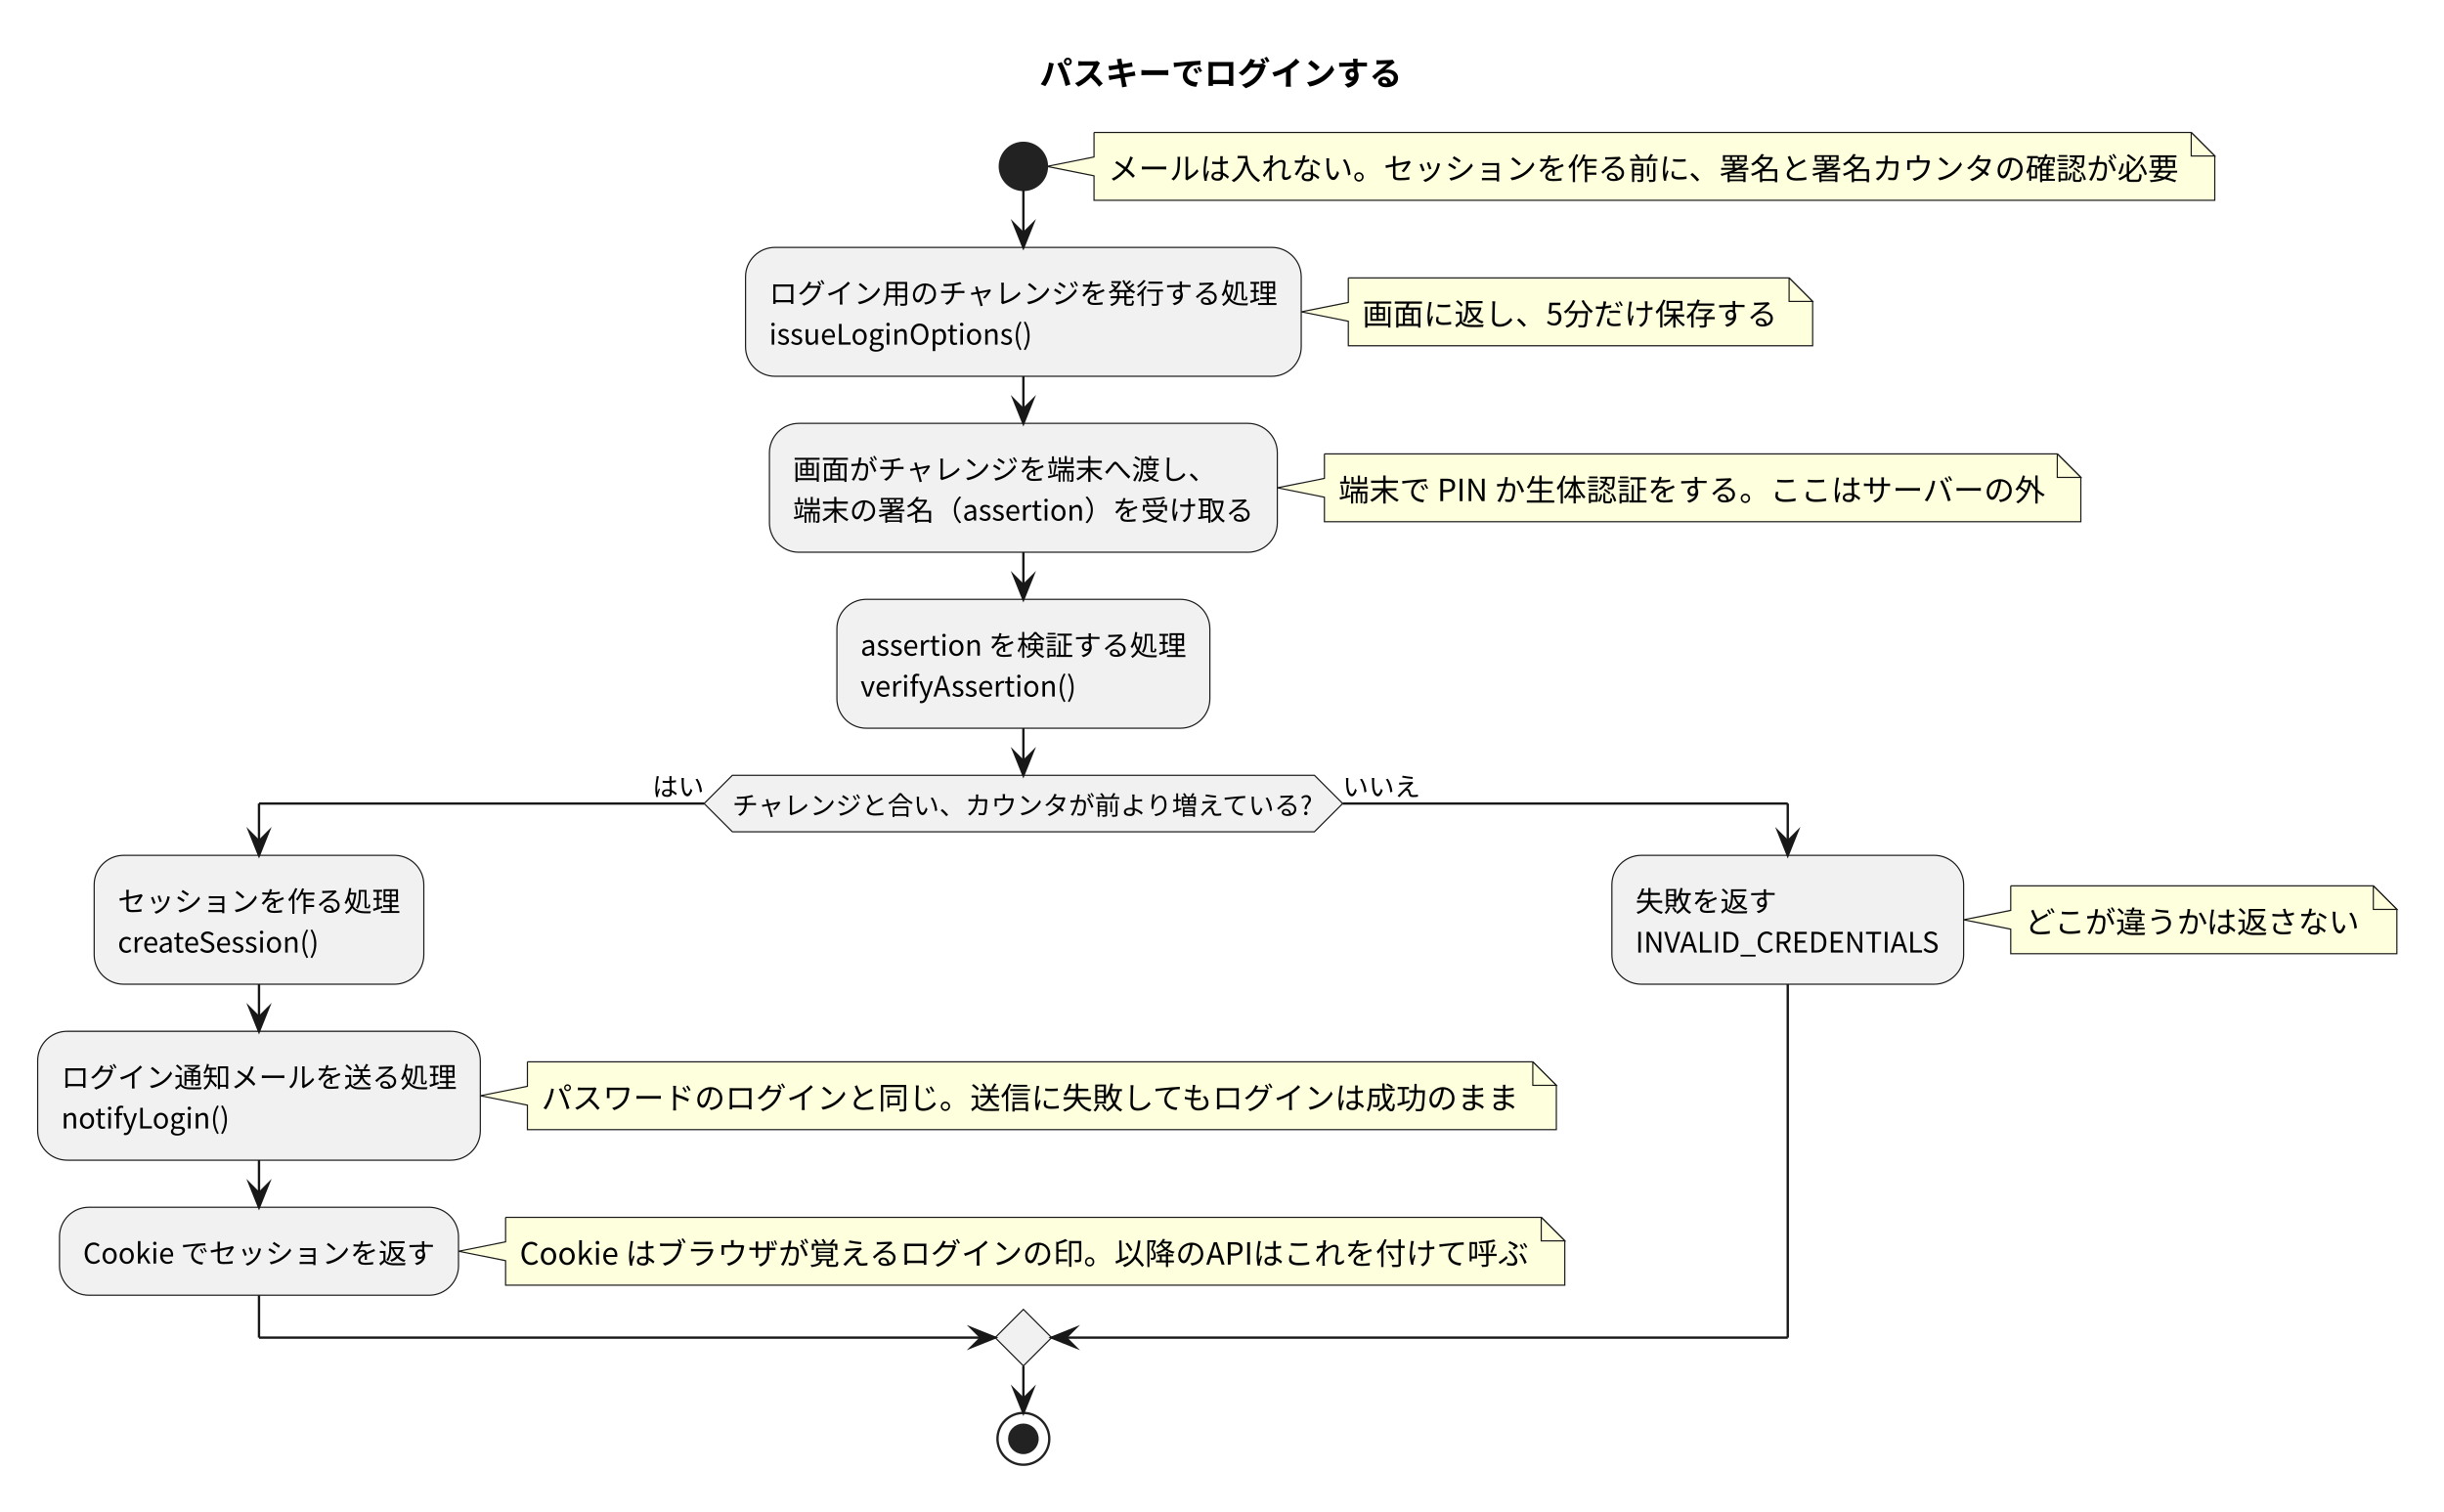
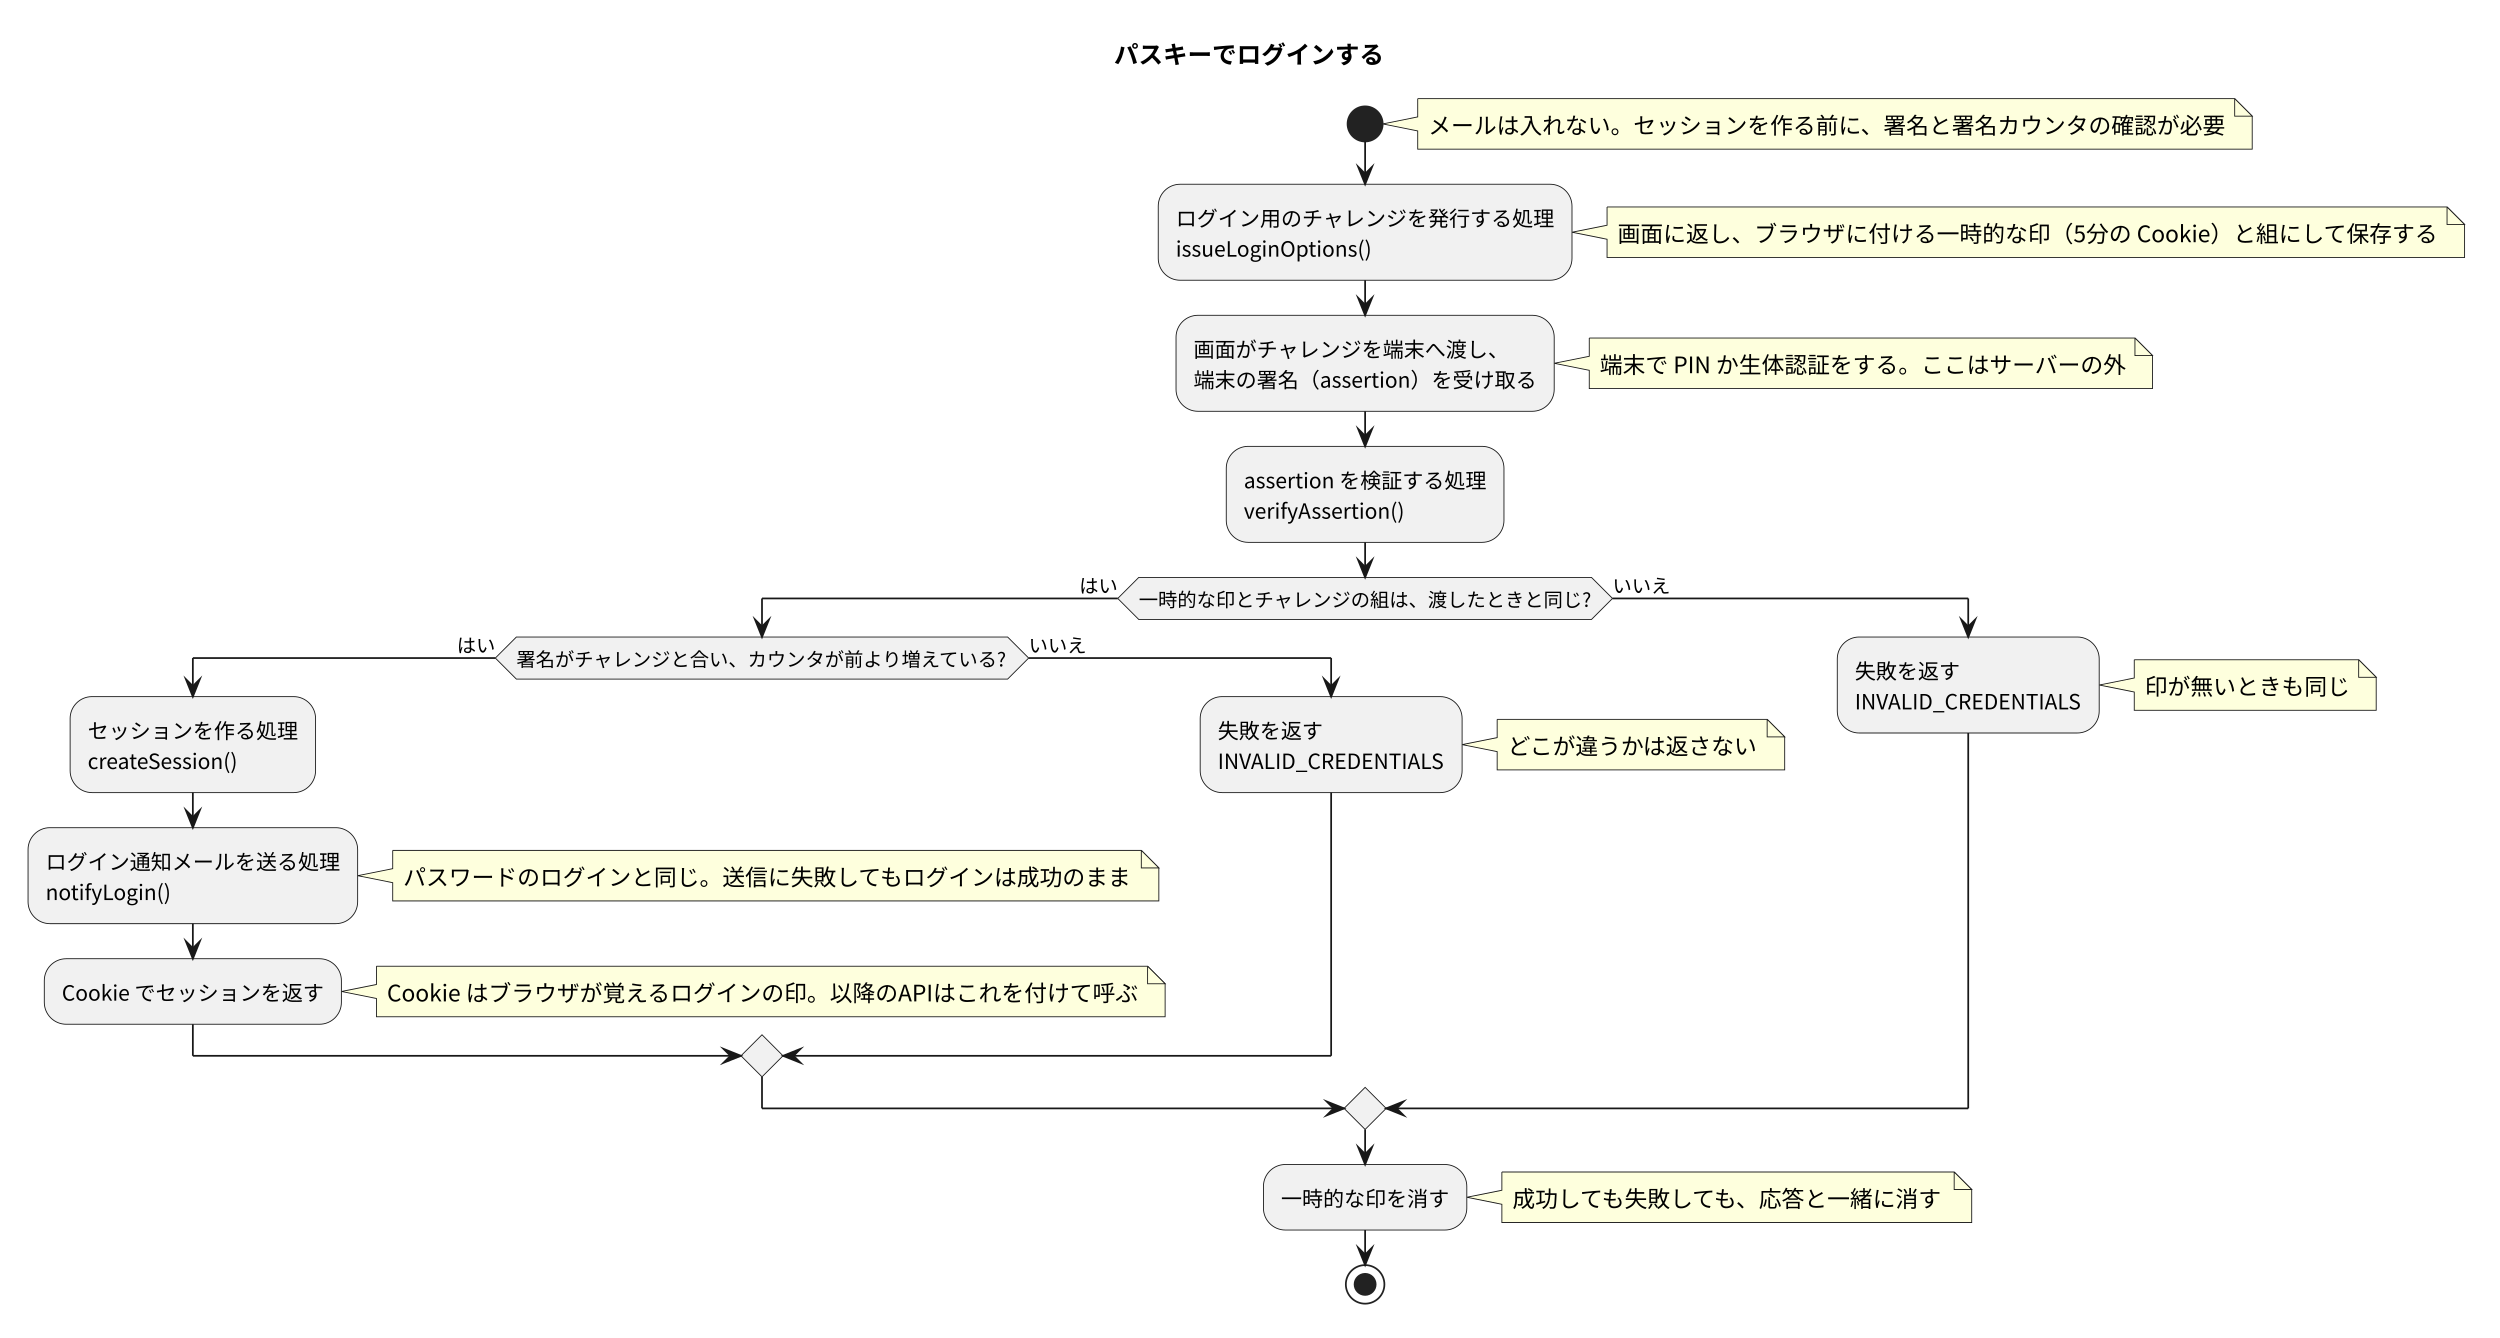
- <svg xmlns="http://www.w3.org/2000/svg" version="1.1" data-diagram-type="ACTIVITY" style="width:1038px;height:642px;background:#FFFFFF;" width="1038px" height="642px" viewBox="0 0 1038 642" zoomAndPan="magnify" preserveAspectRatio="none" contentStyleType="text/css">
+ <svg xmlns="http://www.w3.org/2000/svg" version="1.1" data-diagram-type="ACTIVITY" style="width:1426px;height:763px;background:#FFFFFF;" width="1426px" height="763px" viewBox="0 0 1426 763" zoomAndPan="magnify" preserveAspectRatio="none" contentStyleType="text/css">
  <defs />
  <g font-family="sans-serif" lengthAdjust="spacing">
    <g class="title" data-source-line="7">
-       <text x="441.493" y="36.24" fill="#000" font-size="14" textLength="153.999" font-weight="700" font-family="'Noto Sans CJK JP'">パスキーでログインする</text>
+       <text x="635.398" y="36.24" fill="#000" font-size="14" textLength="153.999" font-weight="700" font-family="'Noto Sans CJK JP'">パスキーでログインする</text>
    </g>
-     <path d="M464.644,56.272 L464.644,66.684 L444.644,70.684 L464.644,74.684 L464.644,85.096 A0,0 0 0 0 464.644,85.096 L940.644,85.096 A0,0 0 0 0 940.644,85.096 L940.644,66.272 L930.644,56.272 L464.644,56.272 A0,0 0 0 0 464.644,56.272" style="stroke:#181818;stroke-width:0.5;" fill="#FEFFDD" />
-     <path d="M930.644,56.272 L930.644,66.272 L940.644,66.272 L930.644,56.272" style="stroke:#181818;stroke-width:0.5;" fill="#FEFFDD" />
-     <text x="470.644" y="76.352" fill="#000" font-size="13" textLength="455" font-family="'Noto Sans CJK JP'">メールは入れない。セッションを作る前に、署名と署名カウンタの確認が必要</text>
-     <ellipse cx="434.644" cy="70.684" rx="10" ry="10" fill="#222" style="stroke:#222;stroke-width:1;" />
-     <path d="M572.645,118.06 L572.645,128.472 L552.645,132.472 L572.645,136.472 L572.645,146.884 A0,0 0 0 0 572.645,146.884 L769.86,146.884 A0,0 0 0 0 769.86,146.884 L769.86,128.06 L759.86,118.06 L572.645,118.06 A0,0 0 0 0 572.645,118.06" style="stroke:#181818;stroke-width:0.5;" fill="#FEFFDD" />
-     <path d="M759.86,118.06 L759.86,128.06 L769.86,128.06 L759.86,118.06" style="stroke:#181818;stroke-width:0.5;" fill="#FEFFDD" />
-     <text x="578.645" y="138.14" fill="#000" font-size="13" textLength="176.215" font-family="'Noto Sans CJK JP'">画面に返し、5分だけ保存する</text>
-     <rect x="316.643" y="105.096" width="236.002" height="54.752" fill="#F1F1F1" style="stroke:#181818;stroke-width:0.5;" rx="12.5" ry="12.5" />
-     <text x="326.643" y="129.016" fill="#000" font-size="12" textLength="216.002" font-family="'Noto Sans CJK JP'">ログイン用のチャレンジを発行する処理</text>
-     <text x="326.643" y="146.392" fill="#000" font-size="12" textLength="112.129" font-family="'Noto Sans CJK JP'">issueLoginOptions()</text>
-     <path d="M562.499,192.812 L562.499,203.224 L542.499,207.224 L562.499,211.224 L562.499,221.636 A0,0 0 0 0 562.499,221.636 L883.76,221.636 A0,0 0 0 0 883.76,221.636 L883.76,202.812 L873.76,192.812 L562.499,192.812 A0,0 0 0 0 562.499,192.812" style="stroke:#181818;stroke-width:0.5;" fill="#FEFFDD" />
-     <path d="M873.76,192.812 L873.76,202.812 L883.76,202.812 L873.76,192.812" style="stroke:#181818;stroke-width:0.5;" fill="#FEFFDD" />
-     <text x="568.499" y="212.892" fill="#000" font-size="13" textLength="300.261" font-family="'Noto Sans CJK JP'">端末で PIN か生体認証をする。ここはサーバーの外</text>
-     <rect x="326.789" y="179.848" width="215.709" height="54.752" fill="#F1F1F1" style="stroke:#181818;stroke-width:0.5;" rx="12.5" ry="12.5" />
-     <text x="336.789" y="203.768" fill="#000" font-size="12" textLength="180.001" font-family="'Noto Sans CJK JP'">画面がチャレンジを端末へ渡し、</text>
-     <text x="336.789" y="221.144" fill="#000" font-size="12" textLength="195.709" font-family="'Noto Sans CJK JP'">端末の署名（assertion）を受け取る</text>
-     <rect x="355.445" y="254.6" width="158.397" height="54.752" fill="#F1F1F1" style="stroke:#181818;stroke-width:0.5;" rx="12.5" ry="12.5" />
-     <text x="365.445" y="278.521" fill="#000" font-size="12" textLength="138.397" font-family="'Noto Sans CJK JP'">assertion を検証する処理</text>
-     <text x="365.445" y="295.897" fill="#000" font-size="12" textLength="91.369" font-family="'Noto Sans CJK JP'">verifyAssertion()</text>
-     <polygon points="311.038,329.353,558.25,329.353,570.25,341.353,558.25,353.353,311.038,353.353,299.038,341.353,311.038,329.353" fill="#F1F1F1" style="stroke:#181818;stroke-width:0.5;stroke-linejoin:miter;stroke-miterlimit:10;" />
-     <text x="311.038" y="346.149" fill="#000" font-size="11" textLength="247.212" font-family="'Noto Sans CJK JP'">チャレンジと合い、カウンタが前より増えている?</text>
-     <text x="277.038" y="338.185" fill="#000" font-size="11" textLength="22" font-family="'Noto Sans CJK JP'">はい</text>
-     <text x="570.25" y="338.185" fill="#000" font-size="11" textLength="33" font-family="'Noto Sans CJK JP'">いいえ</text>
-     <rect x="40" y="363.353" width="140.001" height="54.752" fill="#F1F1F1" style="stroke:#181818;stroke-width:0.5;" rx="12.5" ry="12.5" />
-     <text x="50" y="387.273" fill="#000" font-size="12" textLength="120.001" font-family="'Noto Sans CJK JP'">セッションを作る処理</text>
-     <text x="50" y="404.649" fill="#000" font-size="12" textLength="86.389" font-family="'Noto Sans CJK JP'">createSession()</text>
-     <path d="M224.001,451.069 L224.001,461.481 L204.001,465.481 L224.001,469.481 L224.001,479.893 A0,0 0 0 0 224.001,479.893 L661.002,479.893 A0,0 0 0 0 661.002,479.893 L661.002,461.069 L651.002,451.069 L224.001,451.069 A0,0 0 0 0 224.001,451.069" style="stroke:#181818;stroke-width:0.5;" fill="#FEFFDD" />
-     <path d="M651.002,451.069 L651.002,461.069 L661.002,461.069 L651.002,451.069" style="stroke:#181818;stroke-width:0.5;" fill="#FEFFDD" />
-     <text x="230.001" y="471.149" fill="#000" font-size="13" textLength="416" font-family="'Noto Sans CJK JP'">パスワードのログインと同じ。送信に失敗してもログインは成功のまま</text>
-     <rect x="16" y="438.105" width="188.001" height="54.752" fill="#F1F1F1" style="stroke:#181818;stroke-width:0.5;" rx="12.5" ry="12.5" />
-     <text x="26" y="462.025" fill="#000" font-size="12" textLength="168.001" font-family="'Noto Sans CJK JP'">ログイン通知メールを送る処理</text>
-     <text x="26" y="479.401" fill="#000" font-size="12" textLength="71.857" font-family="'Noto Sans CJK JP'">notifyLogin()</text>
-     <path d="M214.731,517.133 L214.731,527.545 L194.731,531.545 L214.731,535.545 L214.731,545.957 A0,0 0 0 0 214.731,545.957 L664.588,545.957 A0,0 0 0 0 664.588,545.957 L664.588,527.133 L654.588,517.133 L214.731,517.133 A0,0 0 0 0 214.731,517.133" style="stroke:#181818;stroke-width:0.5;" fill="#FEFFDD" />
-     <path d="M654.588,517.133 L654.588,527.133 L664.588,527.133 L654.588,517.133" style="stroke:#181818;stroke-width:0.5;" fill="#FEFFDD" />
-     <text x="220.731" y="537.213" fill="#000" font-size="13" textLength="428.857" font-family="'Noto Sans CJK JP'">Cookie はブラウザが覚えるログインの印。以降のAPIはこれを付けて呼ぶ</text>
-     <rect x="25.27" y="512.857" width="169.461" height="37.376" fill="#F1F1F1" style="stroke:#181818;stroke-width:0.5;" rx="12.5" ry="12.5" />
-     <text x="35.27" y="536.777" fill="#000" font-size="12" textLength="149.461" font-family="'Noto Sans CJK JP'">Cookie でセッションを返す</text>
-     <path d="M853.985,376.317 L853.985,386.729 L833.985,390.729 L853.985,394.729 L853.985,405.141 A0,0 0 0 0 853.985,405.141 L1017.986,405.141 A0,0 0 0 0 1017.986,405.141 L1017.986,386.317 L1007.986,376.317 L853.985,376.317 A0,0 0 0 0 853.985,376.317" style="stroke:#181818;stroke-width:0.5;" fill="#FEFFDD" />
-     <path d="M1007.986,376.317 L1007.986,386.317 L1017.986,386.317 L1007.986,376.317" style="stroke:#181818;stroke-width:0.5;" fill="#FEFFDD" />
-     <text x="859.985" y="396.397" fill="#000" font-size="13" textLength="143" font-family="'Noto Sans CJK JP'">どこが違うかは返さない</text>
-     <rect x="684.588" y="363.353" width="149.397" height="54.752" fill="#F1F1F1" style="stroke:#181818;stroke-width:0.5;" rx="12.5" ry="12.5" />
-     <text x="694.588" y="387.273" fill="#000" font-size="12" textLength="60" font-family="'Noto Sans CJK JP'">失敗を返す</text>
-     <text x="694.588" y="404.649" fill="#000" font-size="12" textLength="129.397" font-family="'Noto Sans CJK JP'">INVALID_CREDENTIALS</text>
-     <polygon points="434.644,556.233,446.644,568.233,434.644,580.233,422.644,568.233,434.644,556.233" fill="#F1F1F1" style="stroke:#181818;stroke-width:0.5;stroke-linejoin:miter;stroke-miterlimit:10;" />
-     <ellipse cx="434.644" cy="611.233" rx="11" ry="11" fill="none" style="stroke:#222;stroke-width:1;" />
-     <ellipse cx="434.644" cy="611.233" rx="6" ry="6" fill="#222" style="stroke:#222;stroke-width:1;" />
-     <line x1="434.644" y1="80.684" x2="434.644" y2="105.096" style="stroke:#181818;stroke-width:1;" />
-     <polygon points="430.644,95.096,434.644,105.096,438.644,95.096,434.644,99.096" fill="#181818" style="stroke:#181818;stroke-width:1;stroke-linejoin:miter;stroke-miterlimit:10;" />
-     <line x1="434.644" y1="159.848" x2="434.644" y2="179.848" style="stroke:#181818;stroke-width:1;" />
-     <polygon points="430.644,169.848,434.644,179.848,438.644,169.848,434.644,173.848" fill="#181818" style="stroke:#181818;stroke-width:1;stroke-linejoin:miter;stroke-miterlimit:10;" />
-     <line x1="434.644" y1="234.6" x2="434.644" y2="254.6" style="stroke:#181818;stroke-width:1;" />
-     <polygon points="430.644,244.6,434.644,254.6,438.644,244.6,434.644,248.6" fill="#181818" style="stroke:#181818;stroke-width:1;stroke-linejoin:miter;stroke-miterlimit:10;" />
-     <line x1="110.001" y1="418.105" x2="110.001" y2="438.105" style="stroke:#181818;stroke-width:1;" />
-     <polygon points="106.001,428.105,110.001,438.105,114.001,428.105,110.001,432.105" fill="#181818" style="stroke:#181818;stroke-width:1;stroke-linejoin:miter;stroke-miterlimit:10;" />
-     <line x1="110.001" y1="492.857" x2="110.001" y2="512.857" style="stroke:#181818;stroke-width:1;" />
-     <polygon points="106.001,502.857,110.001,512.857,114.001,502.857,110.001,506.857" fill="#181818" style="stroke:#181818;stroke-width:1;stroke-linejoin:miter;stroke-miterlimit:10;" />
-     <line x1="299.038" y1="341.353" x2="110.001" y2="341.353" style="stroke:#181818;stroke-width:1;" />
-     <line x1="110.001" y1="341.353" x2="110.001" y2="363.353" style="stroke:#181818;stroke-width:1;" />
-     <polygon points="106.001,353.353,110.001,363.353,114.001,353.353,110.001,357.353" fill="#181818" style="stroke:#181818;stroke-width:1;stroke-linejoin:miter;stroke-miterlimit:10;" />
-     <line x1="570.25" y1="341.353" x2="759.287" y2="341.353" style="stroke:#181818;stroke-width:1;" />
-     <line x1="759.287" y1="341.353" x2="759.287" y2="363.353" style="stroke:#181818;stroke-width:1;" />
-     <polygon points="755.287,353.353,759.287,363.353,763.287,353.353,759.287,357.353" fill="#181818" style="stroke:#181818;stroke-width:1;stroke-linejoin:miter;stroke-miterlimit:10;" />
-     <line x1="110.001" y1="550.233" x2="110.001" y2="568.233" style="stroke:#181818;stroke-width:1;" />
-     <line x1="110.001" y1="568.233" x2="422.644" y2="568.233" style="stroke:#181818;stroke-width:1;" />
-     <polygon points="412.644,564.233,422.644,568.233,412.644,572.233,416.644,568.233" fill="#181818" style="stroke:#181818;stroke-width:1;stroke-linejoin:miter;stroke-miterlimit:10;" />
-     <line x1="759.287" y1="418.105" x2="759.287" y2="568.233" style="stroke:#181818;stroke-width:1;" />
-     <line x1="759.287" y1="568.233" x2="446.644" y2="568.233" style="stroke:#181818;stroke-width:1;" />
-     <polygon points="456.644,564.233,446.644,568.233,456.644,572.233,452.644,568.233" fill="#181818" style="stroke:#181818;stroke-width:1;stroke-linejoin:miter;stroke-miterlimit:10;" />
-     <line x1="434.644" y1="309.353" x2="434.644" y2="329.353" style="stroke:#181818;stroke-width:1;" />
-     <polygon points="430.644,319.353,434.644,329.353,438.644,319.353,434.644,323.353" fill="#181818" style="stroke:#181818;stroke-width:1;stroke-linejoin:miter;stroke-miterlimit:10;" />
-     <line x1="434.644" y1="580.233" x2="434.644" y2="600.233" style="stroke:#181818;stroke-width:1;" />
-     <polygon points="430.644,590.233,434.644,600.233,438.644,590.233,434.644,594.233" fill="#181818" style="stroke:#181818;stroke-width:1;stroke-linejoin:miter;stroke-miterlimit:10;" />
+     <path d="M808.664,56.272 L808.664,66.684 L788.664,70.684 L808.664,74.684 L808.664,85.096 A0,0 0 0 0 808.664,85.096 L1284.664,85.096 A0,0 0 0 0 1284.664,85.096 L1284.664,66.272 L1274.664,56.272 L808.664,56.272 A0,0 0 0 0 808.664,56.272" style="stroke:#181818;stroke-width:0.5;" fill="#FEFFDD" />
+     <path d="M1274.664,56.272 L1274.664,66.272 L1284.664,66.272 L1274.664,56.272" style="stroke:#181818;stroke-width:0.5;" fill="#FEFFDD" />
+     <text x="814.664" y="76.352" fill="#000" font-size="13" textLength="455" font-family="'Noto Sans CJK JP'">メールは入れない。セッションを作る前に、署名と署名カウンタの確認が必要</text>
+     <ellipse cx="778.664" cy="70.684" rx="10" ry="10" fill="#222" style="stroke:#222;stroke-width:1;" />
+     <path d="M916.665,118.06 L916.665,128.472 L896.665,132.472 L916.665,136.472 L916.665,146.884 A0,0 0 0 0 916.665,146.884 L1405.795,146.884 A0,0 0 0 0 1405.795,146.884 L1405.795,128.06 L1395.795,118.06 L916.665,118.06 A0,0 0 0 0 916.665,118.06" style="stroke:#181818;stroke-width:0.5;" fill="#FEFFDD" />
+     <path d="M1395.795,118.06 L1395.795,128.06 L1405.795,128.06 L1395.795,118.06" style="stroke:#181818;stroke-width:0.5;" fill="#FEFFDD" />
+     <text x="922.665" y="138.14" fill="#000" font-size="13" textLength="468.13" font-family="'Noto Sans CJK JP'">画面に返し、ブラウザに付ける一時的な印（5分の Cookie）と組にして保存する</text>
+     <rect x="660.663" y="105.096" width="236.002" height="54.752" fill="#F1F1F1" style="stroke:#181818;stroke-width:0.5;" rx="12.5" ry="12.5" />
+     <text x="670.663" y="129.016" fill="#000" font-size="12" textLength="216.002" font-family="'Noto Sans CJK JP'">ログイン用のチャレンジを発行する処理</text>
+     <text x="670.663" y="146.392" fill="#000" font-size="12" textLength="112.129" font-family="'Noto Sans CJK JP'">issueLoginOptions()</text>
+     <path d="M906.519,192.812 L906.519,203.224 L886.519,207.224 L906.519,211.224 L906.519,221.636 A0,0 0 0 0 906.519,221.636 L1227.78,221.636 A0,0 0 0 0 1227.78,221.636 L1227.78,202.812 L1217.78,192.812 L906.519,192.812 A0,0 0 0 0 906.519,192.812" style="stroke:#181818;stroke-width:0.5;" fill="#FEFFDD" />
+     <path d="M1217.78,192.812 L1217.78,202.812 L1227.78,202.812 L1217.78,192.812" style="stroke:#181818;stroke-width:0.5;" fill="#FEFFDD" />
+     <text x="912.519" y="212.892" fill="#000" font-size="13" textLength="300.261" font-family="'Noto Sans CJK JP'">端末で PIN か生体認証をする。ここはサーバーの外</text>
+     <rect x="670.809" y="179.848" width="215.709" height="54.752" fill="#F1F1F1" style="stroke:#181818;stroke-width:0.5;" rx="12.5" ry="12.5" />
+     <text x="680.809" y="203.768" fill="#000" font-size="12" textLength="180.001" font-family="'Noto Sans CJK JP'">画面がチャレンジを端末へ渡し、</text>
+     <text x="680.809" y="221.144" fill="#000" font-size="12" textLength="195.709" font-family="'Noto Sans CJK JP'">端末の署名（assertion）を受け取る</text>
+     <rect x="699.465" y="254.6" width="158.397" height="54.752" fill="#F1F1F1" style="stroke:#181818;stroke-width:0.5;" rx="12.5" ry="12.5" />
+     <text x="709.465" y="278.521" fill="#000" font-size="12" textLength="138.397" font-family="'Noto Sans CJK JP'">assertion を検証する処理</text>
+     <text x="709.465" y="295.897" fill="#000" font-size="12" textLength="91.369" font-family="'Noto Sans CJK JP'">verifyAssertion()</text>
+     <polygon points="649.558,329.353,907.77,329.353,919.77,341.353,907.77,353.353,649.558,353.353,637.558,341.353,649.558,329.353" fill="#F1F1F1" style="stroke:#181818;stroke-width:0.5;stroke-linejoin:miter;stroke-miterlimit:10;" />
+     <text x="649.558" y="346.149" fill="#000" font-size="11" textLength="258.212" font-family="'Noto Sans CJK JP'">一時的な印とチャレンジの組は、渡したときと同じ?</text>
+     <text x="615.558" y="338.185" fill="#000" font-size="11" textLength="22" font-family="'Noto Sans CJK JP'">はい</text>
+     <text x="919.77" y="338.185" fill="#000" font-size="11" textLength="33" font-family="'Noto Sans CJK JP'">いいえ</text>
+     <polygon points="294.538,363.353,574.75,363.353,586.75,375.353,574.75,387.353,294.538,387.353,282.538,375.353,294.538,363.353" fill="#F1F1F1" style="stroke:#181818;stroke-width:0.5;stroke-linejoin:miter;stroke-miterlimit:10;" />
+     <text x="294.538" y="380.149" fill="#000" font-size="11" textLength="280.212" font-family="'Noto Sans CJK JP'">署名がチャレンジと合い、カウンタが前より増えている?</text>
+     <text x="260.538" y="372.185" fill="#000" font-size="11" textLength="22" font-family="'Noto Sans CJK JP'">はい</text>
+     <text x="586.75" y="372.185" fill="#000" font-size="11" textLength="33" font-family="'Noto Sans CJK JP'">いいえ</text>
+     <rect x="40" y="397.353" width="140.001" height="54.752" fill="#F1F1F1" style="stroke:#181818;stroke-width:0.5;" rx="12.5" ry="12.5" />
+     <text x="50" y="421.273" fill="#000" font-size="12" textLength="120.001" font-family="'Noto Sans CJK JP'">セッションを作る処理</text>
+     <text x="50" y="438.649" fill="#000" font-size="12" textLength="86.389" font-family="'Noto Sans CJK JP'">createSession()</text>
+     <path d="M224.001,485.069 L224.001,495.481 L204.001,499.481 L224.001,503.481 L224.001,513.893 A0,0 0 0 0 224.001,513.893 L661.002,513.893 A0,0 0 0 0 661.002,513.893 L661.002,495.069 L651.002,485.069 L224.001,485.069 A0,0 0 0 0 224.001,485.069" style="stroke:#181818;stroke-width:0.5;" fill="#FEFFDD" />
+     <path d="M651.002,485.069 L651.002,495.069 L661.002,495.069 L651.002,485.069" style="stroke:#181818;stroke-width:0.5;" fill="#FEFFDD" />
+     <text x="230.001" y="505.149" fill="#000" font-size="13" textLength="416" font-family="'Noto Sans CJK JP'">パスワードのログインと同じ。送信に失敗してもログインは成功のまま</text>
+     <rect x="16" y="472.105" width="188.001" height="54.752" fill="#F1F1F1" style="stroke:#181818;stroke-width:0.5;" rx="12.5" ry="12.5" />
+     <text x="26" y="496.025" fill="#000" font-size="12" textLength="168.001" font-family="'Noto Sans CJK JP'">ログイン通知メールを送る処理</text>
+     <text x="26" y="513.401" fill="#000" font-size="12" textLength="71.857" font-family="'Noto Sans CJK JP'">notifyLogin()</text>
+     <path d="M214.731,551.133 L214.731,561.545 L194.731,565.545 L214.731,569.545 L214.731,579.957 A0,0 0 0 0 214.731,579.957 L664.588,579.957 A0,0 0 0 0 664.588,579.957 L664.588,561.133 L654.588,551.133 L214.731,551.133 A0,0 0 0 0 214.731,551.133" style="stroke:#181818;stroke-width:0.5;" fill="#FEFFDD" />
+     <path d="M654.588,551.133 L654.588,561.133 L664.588,561.133 L654.588,551.133" style="stroke:#181818;stroke-width:0.5;" fill="#FEFFDD" />
+     <text x="220.731" y="571.213" fill="#000" font-size="13" textLength="428.857" font-family="'Noto Sans CJK JP'">Cookie はブラウザが覚えるログインの印。以降のAPIはこれを付けて呼ぶ</text>
+     <rect x="25.27" y="546.857" width="169.461" height="37.376" fill="#F1F1F1" style="stroke:#181818;stroke-width:0.5;" rx="12.5" ry="12.5" />
+     <text x="35.27" y="570.777" fill="#000" font-size="12" textLength="149.461" font-family="'Noto Sans CJK JP'">Cookie でセッションを返す</text>
+     <path d="M853.985,410.317 L853.985,420.729 L833.985,424.729 L853.985,428.729 L853.985,439.141 A0,0 0 0 0 853.985,439.141 L1017.986,439.141 A0,0 0 0 0 1017.986,439.141 L1017.986,420.317 L1007.986,410.317 L853.985,410.317 A0,0 0 0 0 853.985,410.317" style="stroke:#181818;stroke-width:0.5;" fill="#FEFFDD" />
+     <path d="M1007.986,410.317 L1007.986,420.317 L1017.986,420.317 L1007.986,410.317" style="stroke:#181818;stroke-width:0.5;" fill="#FEFFDD" />
+     <text x="859.985" y="430.397" fill="#000" font-size="13" textLength="143" font-family="'Noto Sans CJK JP'">どこが違うかは返さない</text>
+     <rect x="684.588" y="397.353" width="149.397" height="54.752" fill="#F1F1F1" style="stroke:#181818;stroke-width:0.5;" rx="12.5" ry="12.5" />
+     <text x="694.588" y="421.273" fill="#000" font-size="12" textLength="60" font-family="'Noto Sans CJK JP'">失敗を返す</text>
+     <text x="694.588" y="438.649" fill="#000" font-size="12" textLength="129.397" font-family="'Noto Sans CJK JP'">INVALID_CREDENTIALS</text>
+     <polygon points="434.644,590.233,446.644,602.233,434.644,614.233,422.644,602.233,434.644,590.233" fill="#F1F1F1" style="stroke:#181818;stroke-width:0.5;stroke-linejoin:miter;stroke-miterlimit:10;" />
+     <path d="M1217.383,376.317 L1217.383,386.729 L1197.383,390.729 L1217.383,394.729 L1217.383,405.141 A0,0 0 0 0 1217.383,405.141 L1355.383,405.141 A0,0 0 0 0 1355.383,405.141 L1355.383,386.317 L1345.383,376.317 L1217.383,376.317 A0,0 0 0 0 1217.383,376.317" style="stroke:#181818;stroke-width:0.5;" fill="#FEFFDD" />
+     <path d="M1345.383,376.317 L1345.383,386.317 L1355.383,386.317 L1345.383,376.317" style="stroke:#181818;stroke-width:0.5;" fill="#FEFFDD" />
+     <text x="1223.383" y="396.397" fill="#000" font-size="13" textLength="117" font-family="'Noto Sans CJK JP'">印が無いときも同じ</text>
+     <rect x="1047.986" y="363.353" width="149.397" height="54.752" fill="#F1F1F1" style="stroke:#181818;stroke-width:0.5;" rx="12.5" ry="12.5" />
+     <text x="1057.986" y="387.273" fill="#000" font-size="12" textLength="60" font-family="'Noto Sans CJK JP'">失敗を返す</text>
+     <text x="1057.986" y="404.649" fill="#000" font-size="12" textLength="129.397" font-family="'Noto Sans CJK JP'">INVALID_CREDENTIALS</text>
+     <polygon points="778.664,620.233,790.664,632.233,778.664,644.233,766.664,632.233,778.664,620.233" fill="#F1F1F1" style="stroke:#181818;stroke-width:0.5;stroke-linejoin:miter;stroke-miterlimit:10;" />
+     <path d="M856.664,668.509 L856.664,678.921 L836.664,682.921 L856.664,686.921 L856.664,697.333 A0,0 0 0 0 856.664,697.333 L1124.665,697.333 A0,0 0 0 0 1124.665,697.333 L1124.665,678.509 L1114.665,668.509 L856.664,668.509 A0,0 0 0 0 856.664,668.509" style="stroke:#181818;stroke-width:0.5;" fill="#FEFFDD" />
+     <path d="M1114.665,668.509 L1114.665,678.509 L1124.665,678.509 L1114.665,668.509" style="stroke:#181818;stroke-width:0.5;" fill="#FEFFDD" />
+     <text x="862.664" y="688.589" fill="#000" font-size="13" textLength="247" font-family="'Noto Sans CJK JP'">成功しても失敗しても、応答と一緒に消す</text>
+     <rect x="720.664" y="664.233" width="116.001" height="37.376" fill="#F1F1F1" style="stroke:#181818;stroke-width:0.5;" rx="12.5" ry="12.5" />
+     <text x="730.664" y="688.153" fill="#000" font-size="12" textLength="96.001" font-family="'Noto Sans CJK JP'">一時的な印を消す</text>
+     <ellipse cx="778.664" cy="732.609" rx="11" ry="11" fill="none" style="stroke:#222;stroke-width:1;" />
+     <ellipse cx="778.664" cy="732.609" rx="6" ry="6" fill="#222" style="stroke:#222;stroke-width:1;" />
+     <line x1="778.664" y1="80.684" x2="778.664" y2="105.096" style="stroke:#181818;stroke-width:1;" />
+     <polygon points="774.664,95.096,778.664,105.096,782.664,95.096,778.664,99.096" fill="#181818" style="stroke:#181818;stroke-width:1;stroke-linejoin:miter;stroke-miterlimit:10;" />
+     <line x1="778.664" y1="159.848" x2="778.664" y2="179.848" style="stroke:#181818;stroke-width:1;" />
+     <polygon points="774.664,169.848,778.664,179.848,782.664,169.848,778.664,173.848" fill="#181818" style="stroke:#181818;stroke-width:1;stroke-linejoin:miter;stroke-miterlimit:10;" />
+     <line x1="778.664" y1="234.6" x2="778.664" y2="254.6" style="stroke:#181818;stroke-width:1;" />
+     <polygon points="774.664,244.6,778.664,254.6,782.664,244.6,778.664,248.6" fill="#181818" style="stroke:#181818;stroke-width:1;stroke-linejoin:miter;stroke-miterlimit:10;" />
+     <line x1="110.001" y1="452.105" x2="110.001" y2="472.105" style="stroke:#181818;stroke-width:1;" />
+     <polygon points="106.001,462.105,110.001,472.105,114.001,462.105,110.001,466.105" fill="#181818" style="stroke:#181818;stroke-width:1;stroke-linejoin:miter;stroke-miterlimit:10;" />
+     <line x1="110.001" y1="526.857" x2="110.001" y2="546.857" style="stroke:#181818;stroke-width:1;" />
+     <polygon points="106.001,536.857,110.001,546.857,114.001,536.857,110.001,540.857" fill="#181818" style="stroke:#181818;stroke-width:1;stroke-linejoin:miter;stroke-miterlimit:10;" />
+     <line x1="282.538" y1="375.353" x2="110.001" y2="375.353" style="stroke:#181818;stroke-width:1;" />
+     <line x1="110.001" y1="375.353" x2="110.001" y2="397.353" style="stroke:#181818;stroke-width:1;" />
+     <polygon points="106.001,387.353,110.001,397.353,114.001,387.353,110.001,391.353" fill="#181818" style="stroke:#181818;stroke-width:1;stroke-linejoin:miter;stroke-miterlimit:10;" />
+     <line x1="586.75" y1="375.353" x2="759.287" y2="375.353" style="stroke:#181818;stroke-width:1;" />
+     <line x1="759.287" y1="375.353" x2="759.287" y2="397.353" style="stroke:#181818;stroke-width:1;" />
+     <polygon points="755.287,387.353,759.287,397.353,763.287,387.353,759.287,391.353" fill="#181818" style="stroke:#181818;stroke-width:1;stroke-linejoin:miter;stroke-miterlimit:10;" />
+     <line x1="110.001" y1="584.233" x2="110.001" y2="602.233" style="stroke:#181818;stroke-width:1;" />
+     <line x1="110.001" y1="602.233" x2="422.644" y2="602.233" style="stroke:#181818;stroke-width:1;" />
+     <polygon points="412.644,598.233,422.644,602.233,412.644,606.233,416.644,602.233" fill="#181818" style="stroke:#181818;stroke-width:1;stroke-linejoin:miter;stroke-miterlimit:10;" />
+     <line x1="759.287" y1="452.105" x2="759.287" y2="602.233" style="stroke:#181818;stroke-width:1;" />
+     <line x1="759.287" y1="602.233" x2="446.644" y2="602.233" style="stroke:#181818;stroke-width:1;" />
+     <polygon points="456.644,598.233,446.644,602.233,456.644,606.233,452.644,602.233" fill="#181818" style="stroke:#181818;stroke-width:1;stroke-linejoin:miter;stroke-miterlimit:10;" />
+     <line x1="637.558" y1="341.353" x2="434.644" y2="341.353" style="stroke:#181818;stroke-width:1;" />
+     <line x1="434.644" y1="341.353" x2="434.644" y2="363.353" style="stroke:#181818;stroke-width:1;" />
+     <polygon points="430.644,353.353,434.644,363.353,438.644,353.353,434.644,357.353" fill="#181818" style="stroke:#181818;stroke-width:1;stroke-linejoin:miter;stroke-miterlimit:10;" />
+     <line x1="919.77" y1="341.353" x2="1122.684" y2="341.353" style="stroke:#181818;stroke-width:1;" />
+     <line x1="1122.684" y1="341.353" x2="1122.684" y2="363.353" style="stroke:#181818;stroke-width:1;" />
+     <polygon points="1118.684,353.353,1122.684,363.353,1126.684,353.353,1122.684,357.353" fill="#181818" style="stroke:#181818;stroke-width:1;stroke-linejoin:miter;stroke-miterlimit:10;" />
+     <line x1="434.644" y1="614.233" x2="434.644" y2="632.233" style="stroke:#181818;stroke-width:1;" />
+     <line x1="434.644" y1="632.233" x2="766.664" y2="632.233" style="stroke:#181818;stroke-width:1;" />
+     <polygon points="756.664,628.233,766.664,632.233,756.664,636.233,760.664,632.233" fill="#181818" style="stroke:#181818;stroke-width:1;stroke-linejoin:miter;stroke-miterlimit:10;" />
+     <line x1="1122.684" y1="418.105" x2="1122.684" y2="632.233" style="stroke:#181818;stroke-width:1;" />
+     <line x1="1122.684" y1="632.233" x2="790.664" y2="632.233" style="stroke:#181818;stroke-width:1;" />
+     <polygon points="800.664,628.233,790.664,632.233,800.664,636.233,796.664,632.233" fill="#181818" style="stroke:#181818;stroke-width:1;stroke-linejoin:miter;stroke-miterlimit:10;" />
+     <line x1="778.664" y1="309.353" x2="778.664" y2="329.353" style="stroke:#181818;stroke-width:1;" />
+     <polygon points="774.664,319.353,778.664,329.353,782.664,319.353,778.664,323.353" fill="#181818" style="stroke:#181818;stroke-width:1;stroke-linejoin:miter;stroke-miterlimit:10;" />
+     <line x1="778.664" y1="644.233" x2="778.664" y2="664.233" style="stroke:#181818;stroke-width:1;" />
+     <polygon points="774.664,654.233,778.664,664.233,782.664,654.233,778.664,658.233" fill="#181818" style="stroke:#181818;stroke-width:1;stroke-linejoin:miter;stroke-miterlimit:10;" />
+     <line x1="778.664" y1="701.609" x2="778.664" y2="721.609" style="stroke:#181818;stroke-width:1;" />
+     <polygon points="774.664,711.609,778.664,721.609,782.664,711.609,778.664,715.609" fill="#181818" style="stroke:#181818;stroke-width:1;stroke-linejoin:miter;stroke-miterlimit:10;" />
  </g>
</svg>
